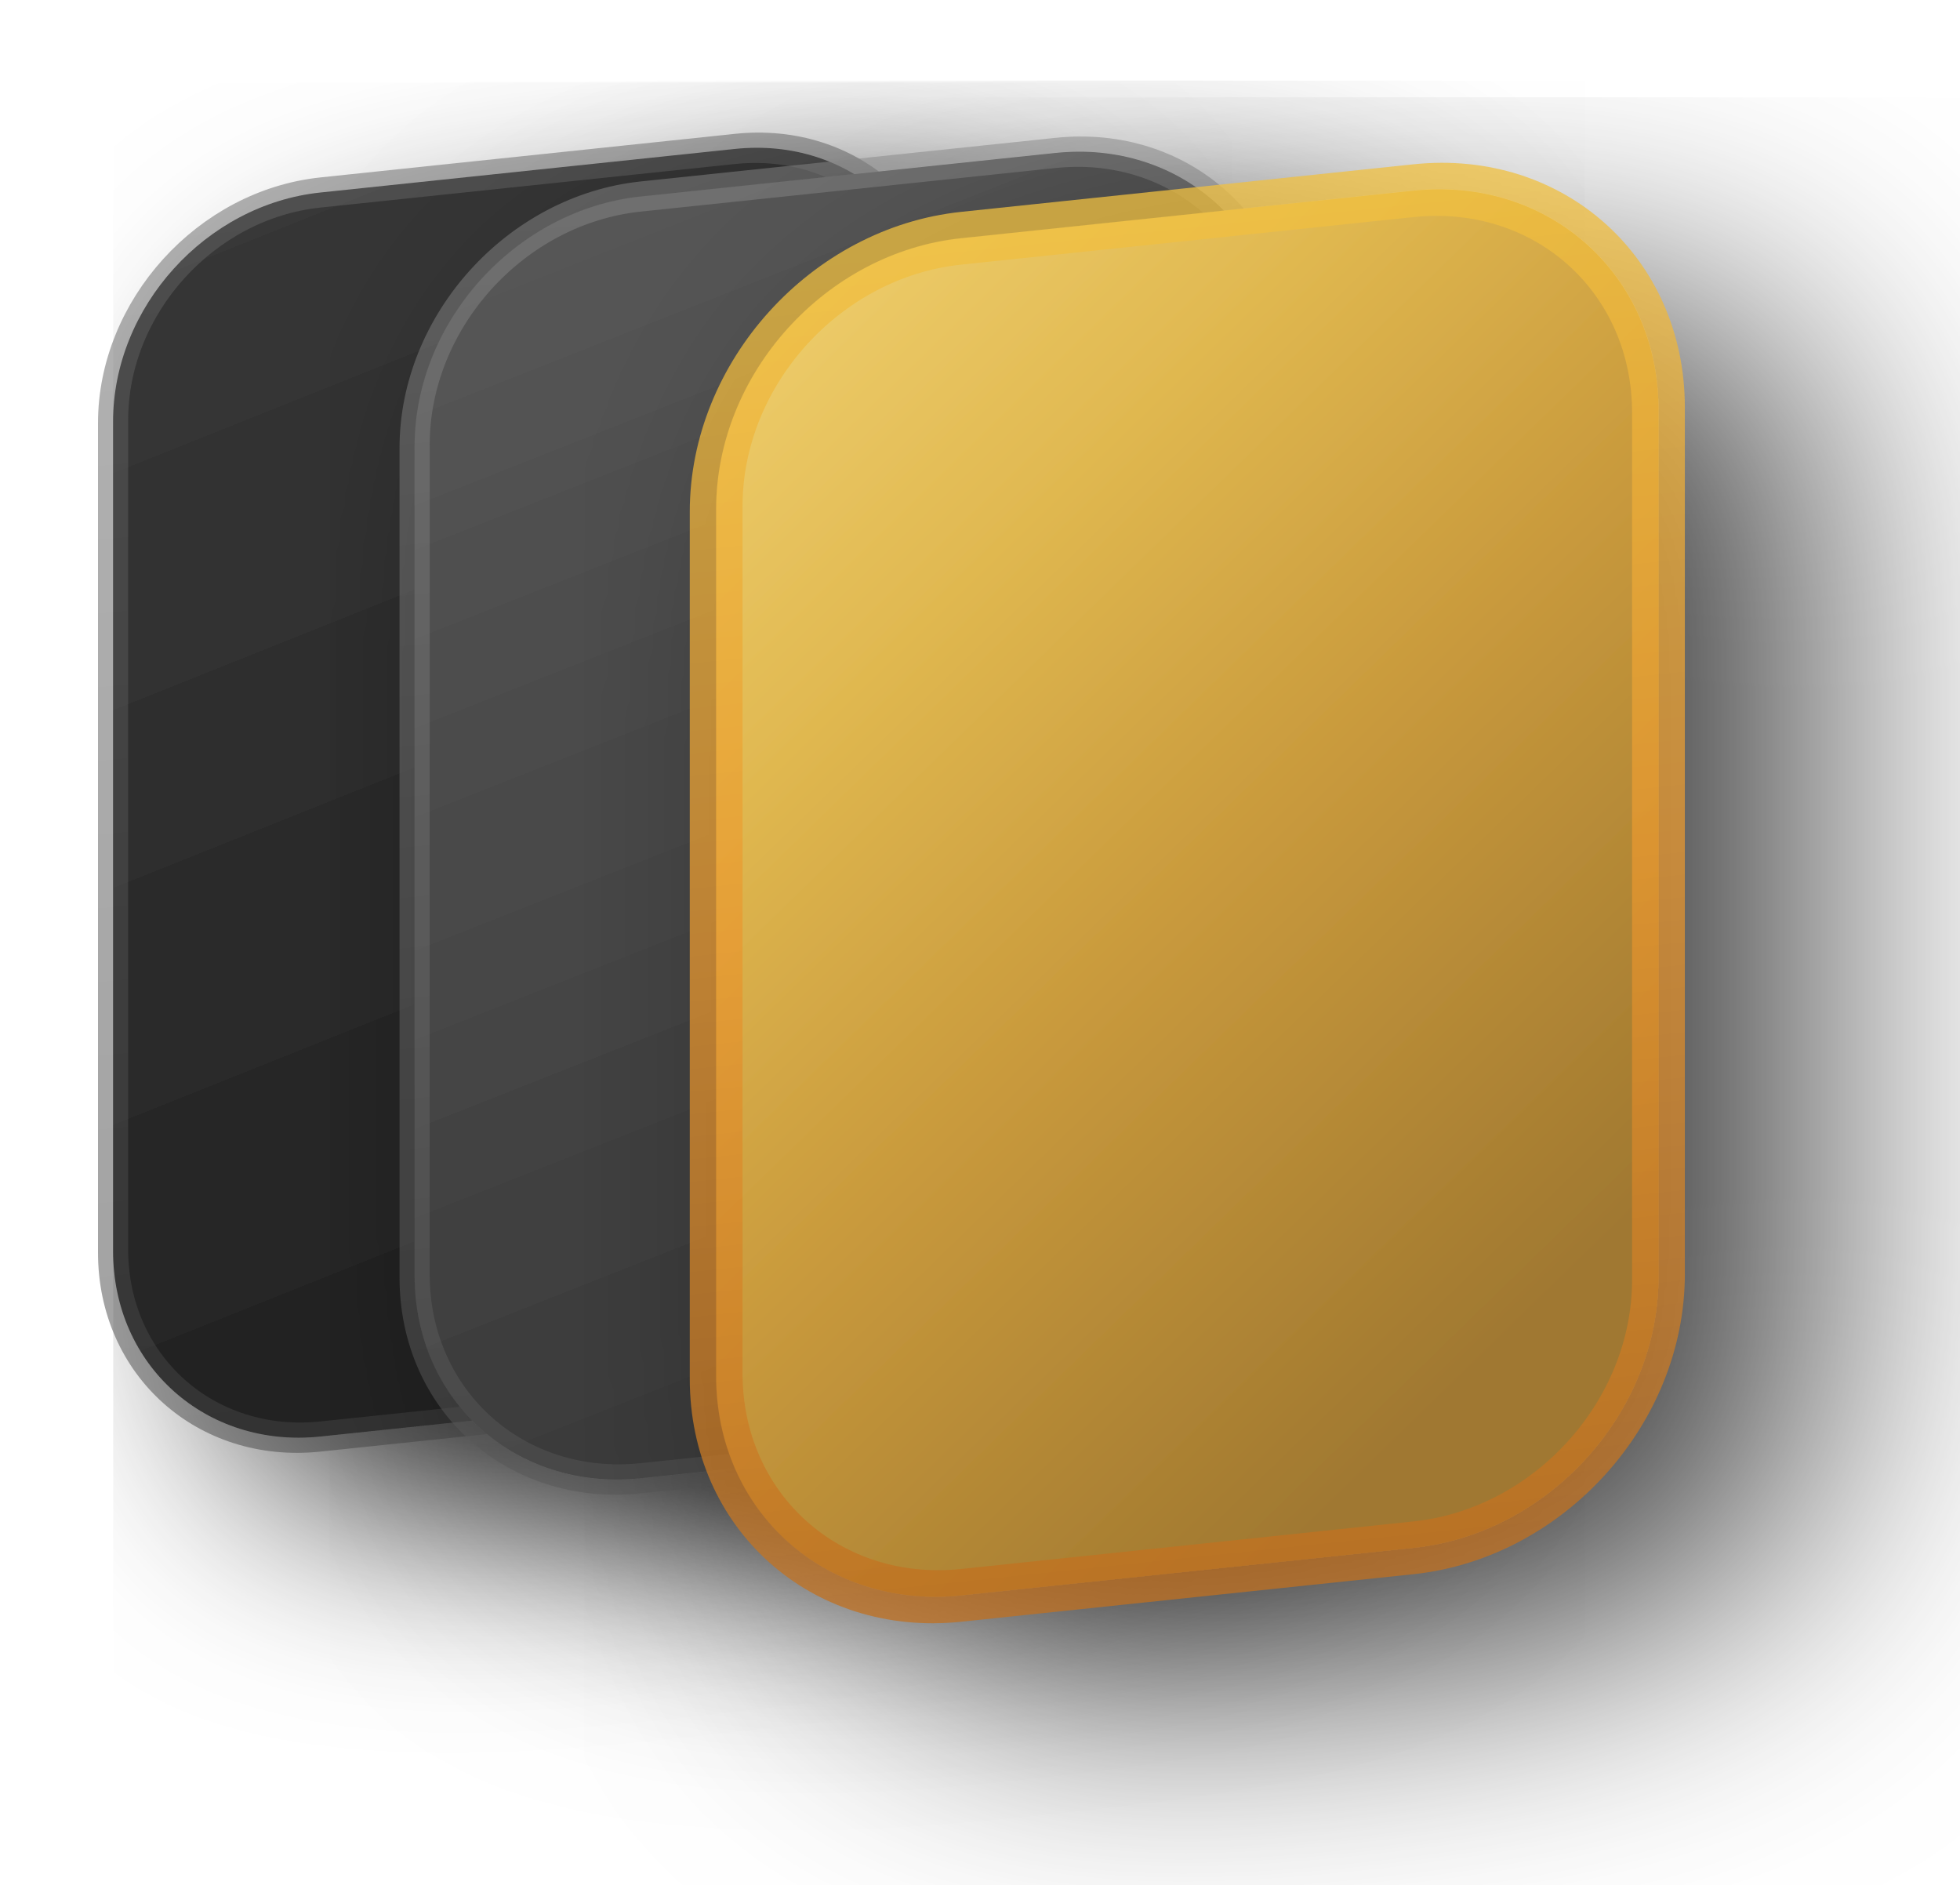
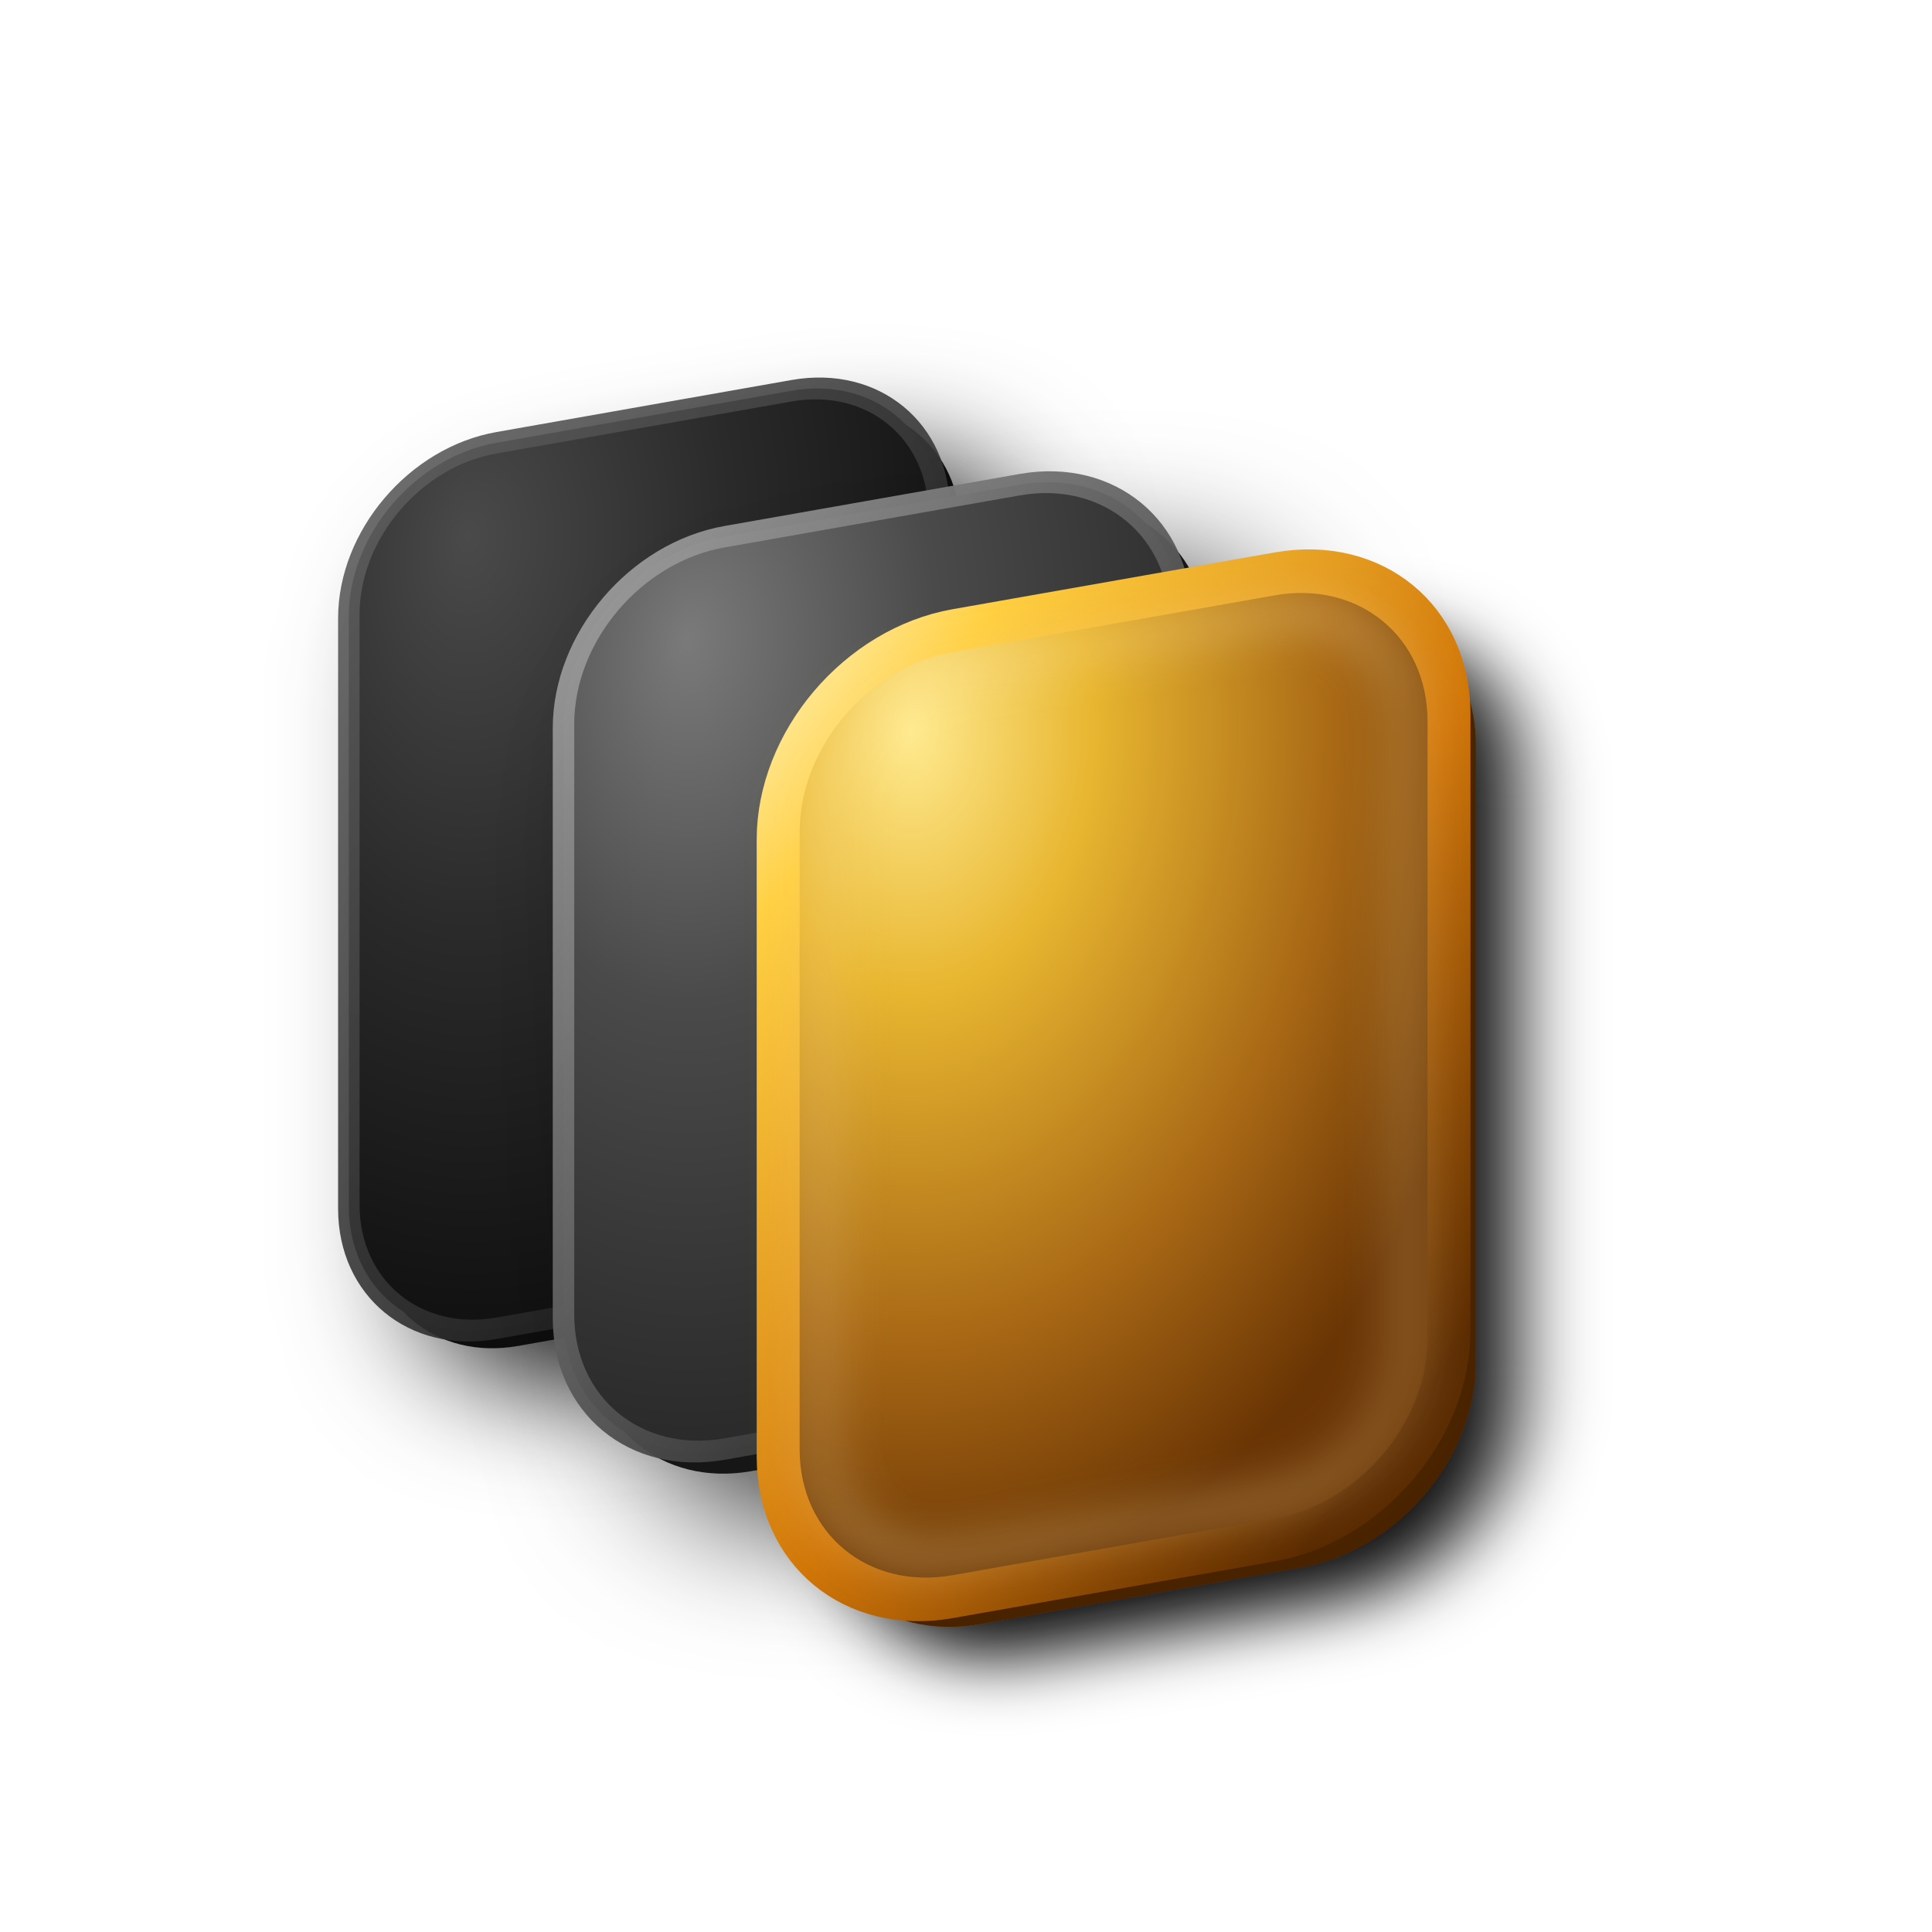
- <svg xmlns="http://www.w3.org/2000/svg" viewBox="0 0 52 50" fill="none">
+ <svg xmlns="http://www.w3.org/2000/svg" viewBox="0 0 72 72" fill="none">
  <defs>
-     <filter id="sh-back" x="-25%" y="-15%" width="160%" height="150%">
-       <feDropShadow dx="3" dy="2.5" stdDeviation="3" flood-color="#000" flood-opacity="0.8" />
+     <filter id="sh-back-col" x="-40%" y="-40%" width="180%" height="180%">
+       <feDropShadow dx="2" dy="2" stdDeviation="2.5" flood-color="#000" flood-opacity="0.85" />
    </filter>
-     <filter id="sh-mid" x="-25%" y="-15%" width="160%" height="150%">
-       <feDropShadow dx="3.5" dy="2.5" stdDeviation="3.5" flood-color="#000" flood-opacity="0.75" />
+     <filter id="sh-mid-col" x="-40%" y="-40%" width="180%" height="180%">
+       <feDropShadow dx="2.5" dy="2.5" stdDeviation="3" flood-color="#000" flood-opacity="0.8" />
    </filter>
-     <filter id="sh-front" x="-30%" y="-20%" width="170%" height="160%">
-       <feDropShadow dx="4" dy="3" stdDeviation="4" flood-color="#000" flood-opacity="0.75" />
+     <filter id="sh-front-col" x="-40%" y="-40%" width="180%" height="180%">
+       <feDropShadow dx="4" dy="3.5" stdDeviation="5" flood-color="#000" flood-opacity="0.85" />
+       <feDropShadow dx="1.5" dy="1.5" stdDeviation="1.5" flood-color="#000" flood-opacity="0.95" />
    </filter>
-     <linearGradient id="gold-face" x1="0" y1="0" x2="0.6" y2="1">
-       <stop offset="0%" stop-color="#f0d070" />
-       <stop offset="30%" stop-color="#e0b850" />
-       <stop offset="60%" stop-color="#c8993c" />
-       <stop offset="100%" stop-color="#a07830" />
+     <radialGradient id="gold-face" cx="30%" cy="20%" r="80%" fx="20%" fy="10%">
+       <stop offset="0%" stop-color="#ffea90" />
+       <stop offset="30%" stop-color="#e8b630" />
+       <stop offset="70%" stop-color="#a86815" />
+       <stop offset="100%" stop-color="#6a3504" />
+     </radialGradient>
+     <linearGradient id="amber-rim" x1="0" y1="0" x2="0.8" y2="1">
+       <stop offset="0%" stop-color="#fff0b0" />
+       <stop offset="15%" stop-color="#ffcf40" />
+       <stop offset="60%" stop-color="#d07508" />
+       <stop offset="100%" stop-color="#5a2a00" />
    </linearGradient>
-     <linearGradient id="amber-glow" x1="0" y1="0" x2="0" y2="1">
-       <stop offset="0%" stop-color="#f0c040" />
-       <stop offset="50%" stop-color="#e89830" />
-       <stop offset="100%" stop-color="#c07020" />
+     <radialGradient id="steel-mid" cx="30%" cy="20%" r="80%" fx="20%" fy="10%">
+       <stop offset="0%" stop-color="#7a7a7a" />
+       <stop offset="45%" stop-color="#4a4a4a" />
+       <stop offset="100%" stop-color="#2a2a2a" />
+     </radialGradient>
+     <linearGradient id="steel-mid-rim" x1="0" y1="0" x2="0.8" y2="1">
+       <stop offset="0%" stop-color="#a0a0a0" />
+       <stop offset="100%" stop-color="#202020" />
    </linearGradient>
-     <linearGradient id="steel-edge" x1="0" y1="0" x2="0" y2="1">
-       <stop offset="0%" stop-color="#888" />
-       <stop offset="100%" stop-color="#555" />
-     </linearGradient>
-     <linearGradient id="dark-edge" x1="0" y1="0" x2="0" y2="1">
-       <stop offset="0%" stop-color="#666" />
-       <stop offset="100%" stop-color="#444" />
-     </linearGradient>
-     <linearGradient id="steel-mid" x1="0" y1="0" x2="0.2" y2="1">
-       <stop offset="0%" stop-color="#585858" />
-       <stop offset="100%" stop-color="#3a3a3a" />
-     </linearGradient>
-     <linearGradient id="steel-back" x1="0" y1="0" x2="0.2" y2="1">
-       <stop offset="0%" stop-color="#383838" />
-       <stop offset="100%" stop-color="#222" />
+     <radialGradient id="steel-back" cx="30%" cy="20%" r="80%" fx="20%" fy="10%">
+       <stop offset="0%" stop-color="#4a4a4a" />
+       <stop offset="50%" stop-color="#2a2a2a" />
+       <stop offset="100%" stop-color="#111" />
+     </radialGradient>
+     <linearGradient id="steel-back-rim" x1="0" y1="0" x2="0.8" y2="1">
+       <stop offset="0%" stop-color="#606060" />
+       <stop offset="100%" stop-color="#151515" />
    </linearGradient>
  </defs>
-   <g transform="skewY(-6)">
-     <rect x="3" y="6" width="22" height="33" rx="5.5" fill="url(#steel-back)" filter="url(#sh-back)" />
-     <rect x="3" y="6" width="22" height="33" rx="5.5" fill="none" stroke="url(#dark-edge)" stroke-width="0.8" stroke-opacity="0.5" />
-     <rect x="11" y="7" width="23" height="34" rx="6" fill="url(#steel-mid)" filter="url(#sh-mid)" />
-     <rect x="11" y="7" width="23" height="34" rx="6" fill="none" stroke="url(#steel-edge)" stroke-width="0.8" stroke-opacity="0.5" />
-     <rect x="19" y="9" width="25" height="36" rx="6.5" fill="url(#gold-face)" filter="url(#sh-front)" />
-     <rect x="19" y="9" width="25" height="36" rx="6.5" fill="none" stroke="url(#amber-glow)" stroke-width="1.4" stroke-opacity="0.75" />
+   <g transform="translate(10, 12) skewY(-10)">
+     <rect x="3.8" y="6.8" width="22" height="33" rx="5.5" fill="#0d0d0d" filter="url(#sh-back-col)" />
+     <rect x="3" y="6" width="22" height="33" rx="5.5" fill="url(#steel-back)" />
+     <rect x="3" y="6" width="22" height="33" rx="5.5" fill="none" stroke="url(#steel-back-rim)" stroke-width="0.8" stroke-opacity="0.9" />
+     <rect x="12" y="12" width="23" height="34" rx="6" fill="#181818" filter="url(#sh-mid-col)" />
+     <rect x="11" y="11" width="23" height="34" rx="6" fill="url(#steel-mid)" />
+     <rect x="11" y="11" width="23" height="34" rx="6" fill="none" stroke="url(#steel-mid-rim)" stroke-width="0.8" stroke-opacity="0.95" />
+     <rect x="20" y="17.2" width="25" height="36" rx="6.5" fill="#4a2200" filter="url(#sh-front-col)" />
+     <rect x="19" y="16" width="25" height="36" rx="6.5" fill="url(#gold-face)" />
+     <rect x="19" y="16" width="25" height="36" rx="6.5" fill="none" stroke="url(#amber-rim)" stroke-width="1.6" stroke-opacity="1" />
+     <rect x="20.5" y="17.5" width="22" height="33" rx="5" fill="none" stroke="#ffe5a0" stroke-width="0.8" stroke-opacity="0.45" filter="blur(1px)" />
  </g>
</svg>
